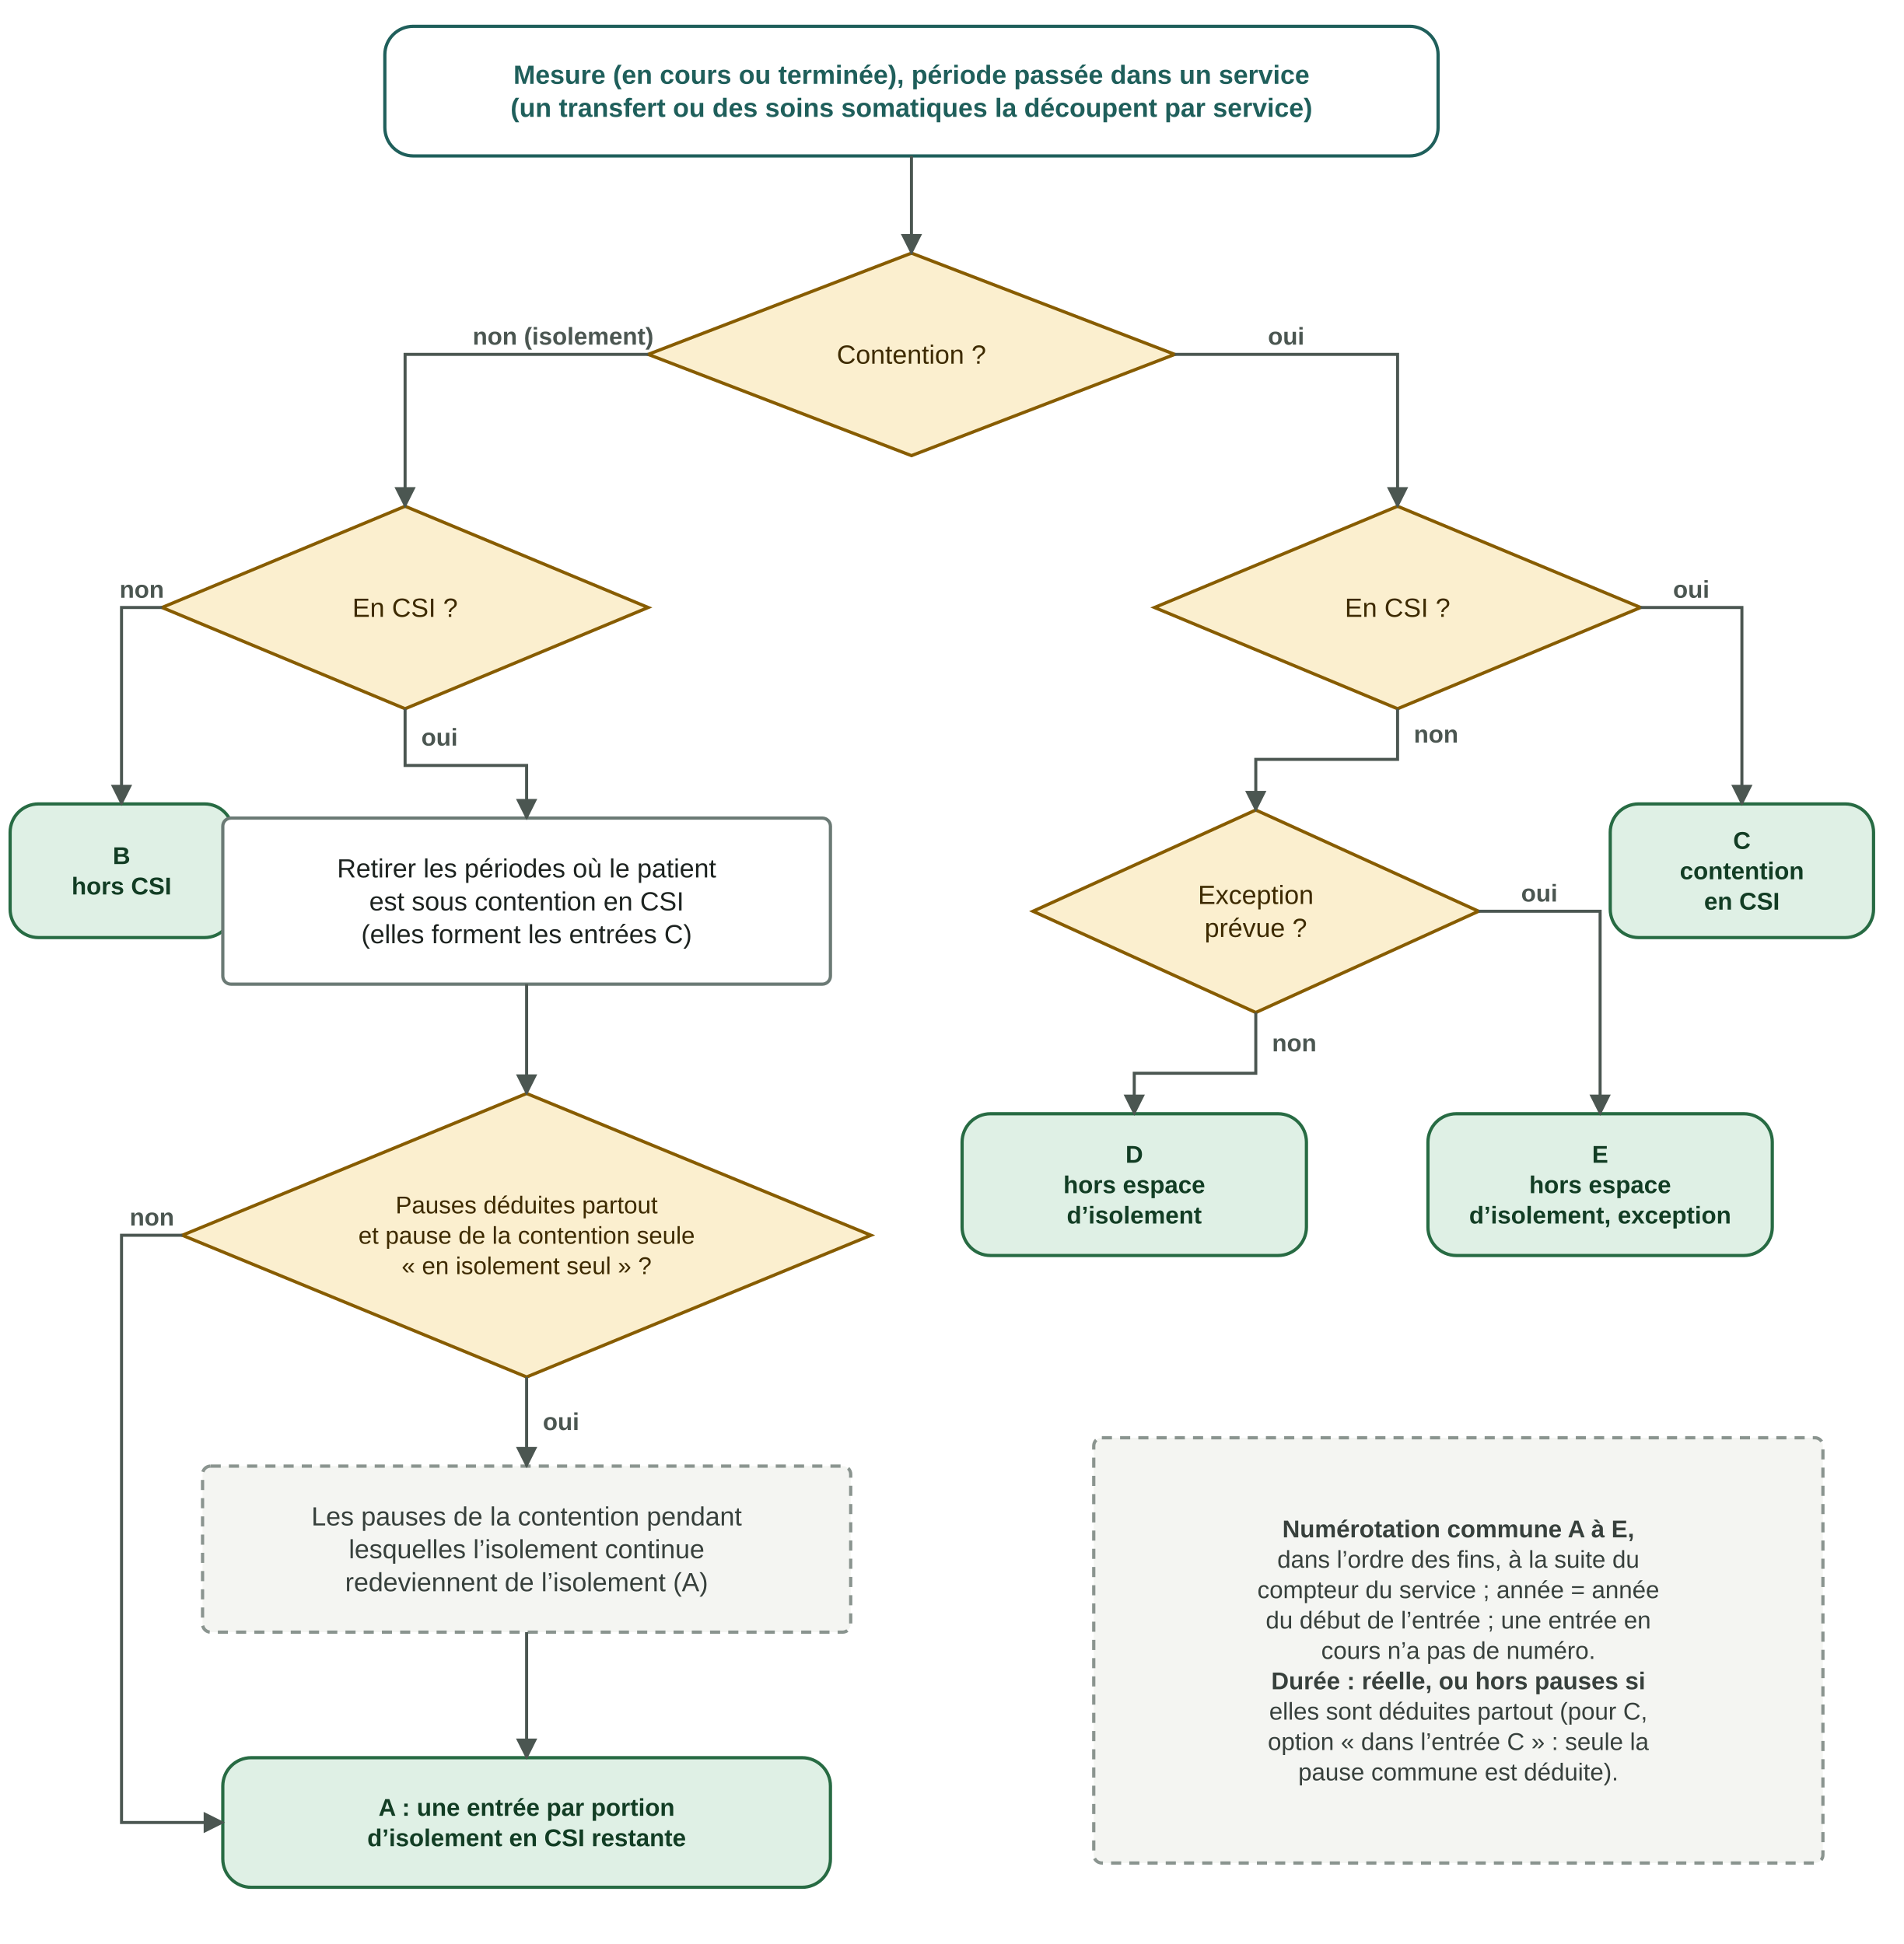
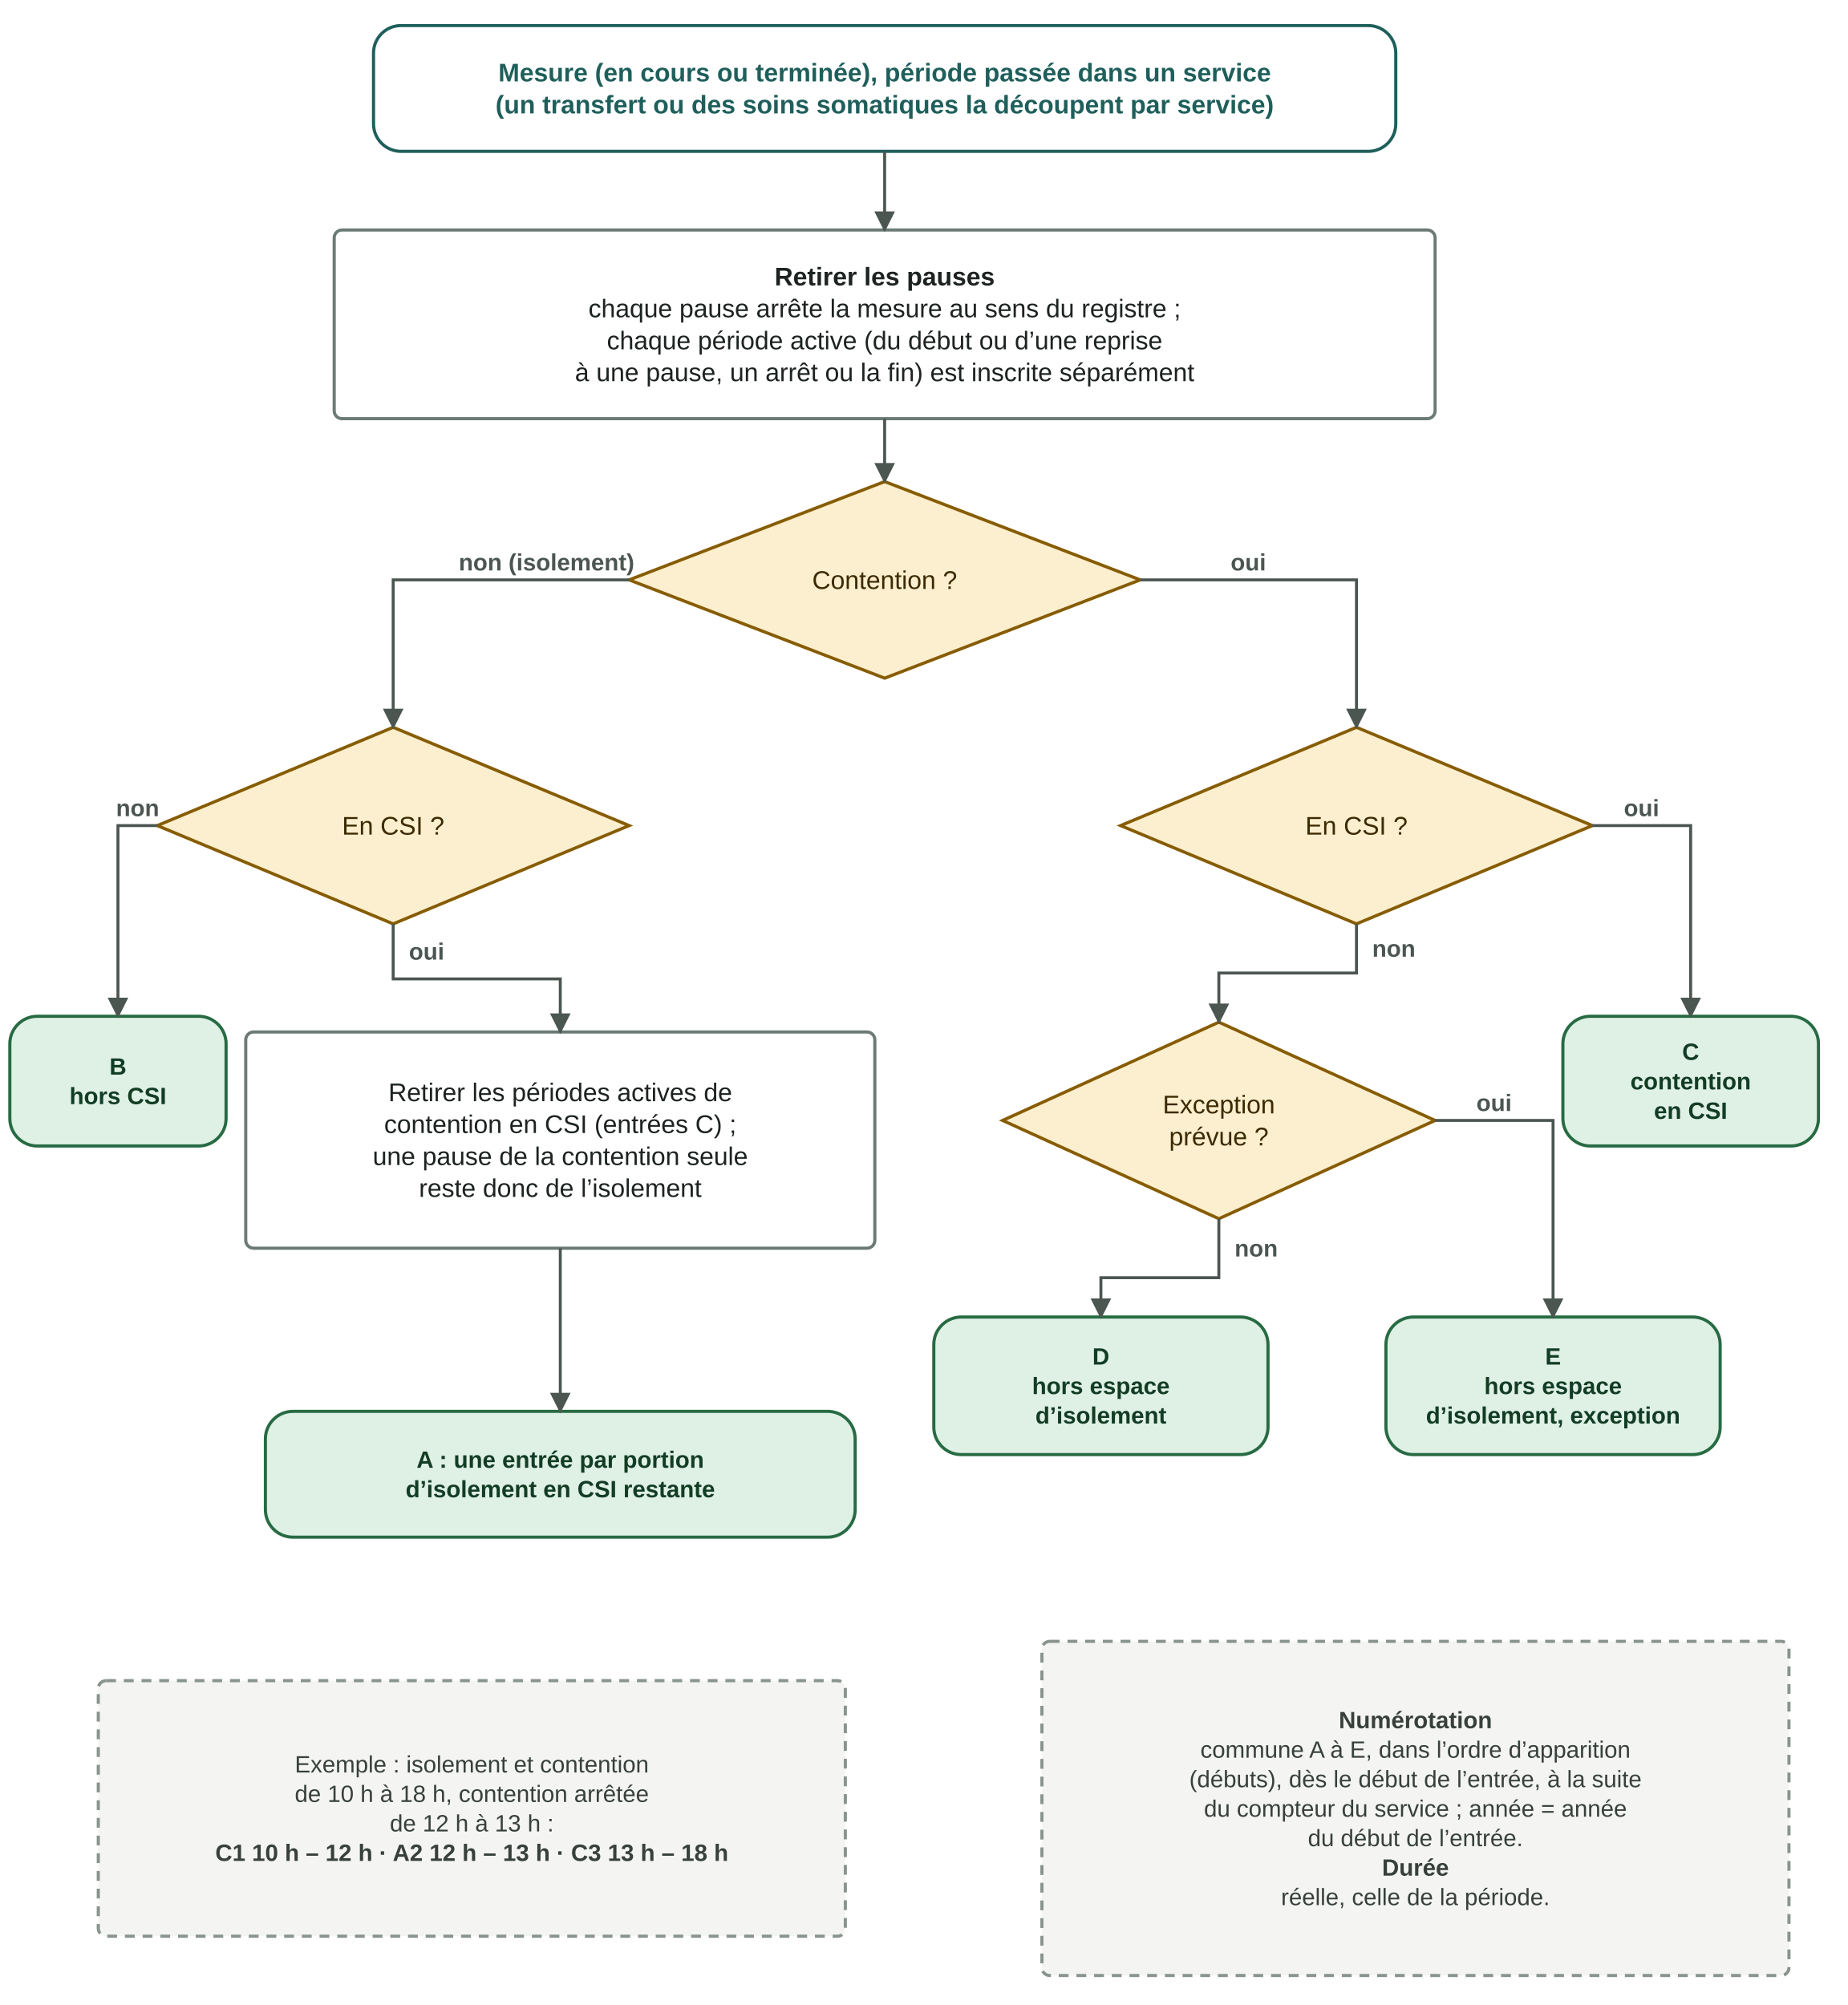
- <svg xmlns="http://www.w3.org/2000/svg" viewBox="0 0 940 960" width="940" height="960" font-family="Arial, Helvetica, sans-serif" role="img" aria-label="Inscription d’une mesure au registre">
+ <svg xmlns="http://www.w3.org/2000/svg" viewBox="0 0 940 1020" width="940" height="1020" font-family="Arial, Helvetica, sans-serif" role="img" aria-label="Inscription d’une mesure au registre">
  <defs>
    <marker id="pointe" viewBox="0 0 10 10" refX="9" refY="5" markerWidth="7" markerHeight="7" orient="auto-start-reverse">
      <path d="M0,0 L10,5 L0,10 z" fill="#4b5651" />
    </marker>
  </defs>
-   <rect width="940" height="960" fill="#ffffff" />
+   <rect width="940" height="1020" fill="#ffffff" />
  <rect x="190.0" y="13.0" width="520" height="64" rx="14" fill="#ffffff" stroke="#1f5f5b" stroke-width="1.6" />
  <text x="450.0" y="41.4" font-size="13" text-anchor="middle" fill="#1f5f5b" font-weight="700">Mesure (en cours ou terminée), période passée dans un service</text>
  <text x="450.0" y="57.7" font-size="13" text-anchor="middle" fill="#1f5f5b" font-weight="700">(un transfert ou des soins somatiques la découpent par service)</text>
-   <polygon points="450,125.0 580.0,175 450,225.0 320.0,175" fill="#fbefcf" stroke="#875c00" stroke-width="1.6" />
-   <text x="450.0" y="179.6" font-size="13" text-anchor="middle" fill="#3d2a00">Contention ?</text>
-   <path d="M450.0,77.0 L450.0,125.0" fill="none" stroke="#4b5651" stroke-width="1.5" marker-end="url(#pointe)" />
-   <polygon points="690,250.0 810.0,300 690,350.0 570.0,300" fill="#fbefcf" stroke="#875c00" stroke-width="1.6" />
-   <text x="690.0" y="304.6" font-size="13" text-anchor="middle" fill="#3d2a00">En CSI ?</text>
-   <path d="M580.0,175.0 L690.0,175.0 L690.0,250.0" fill="none" stroke="#4b5651" stroke-width="1.5" marker-end="url(#pointe)" />
-   <text x="635.0" y="170.2" font-size="12" text-anchor="middle" fill="#4b5651" font-weight="700">oui</text>
-   <rect x="795.0" y="397.0" width="130" height="66" rx="14" fill="#dff0e5" stroke="#276b43" stroke-width="1.6" />
-   <text x="860.0" y="419.2" font-size="12" text-anchor="middle" fill="#123d24" font-weight="700">C</text>
-   <text x="860.0" y="434.2" font-size="12" text-anchor="middle" fill="#123d24" font-weight="700">contention</text>
-   <text x="860.0" y="449.2" font-size="12" text-anchor="middle" fill="#123d24" font-weight="700">en CSI</text>
-   <path d="M810.0,300.0 L860.0,300.0 L860.0,397.0" fill="none" stroke="#4b5651" stroke-width="1.5" marker-end="url(#pointe)" />
-   <text x="835.0" y="295.2" font-size="12" text-anchor="middle" fill="#4b5651" font-weight="700">oui</text>
-   <polygon points="620,400.0 730.0,450 620,500.0 510.0,450" fill="#fbefcf" stroke="#875c00" stroke-width="1.6" />
-   <text x="620.0" y="446.4" font-size="13" text-anchor="middle" fill="#3d2a00">Exception</text>
-   <text x="620.0" y="462.7" font-size="13" text-anchor="middle" fill="#3d2a00">prévue ?</text>
-   <path d="M690.0,350.0 L690.0,375.0 L620.0,375.0 L620.0,400.0" fill="none" stroke="#4b5651" stroke-width="1.5" marker-end="url(#pointe)" />
-   <text x="698.0" y="366.7" font-size="12" text-anchor="start" fill="#4b5651" font-weight="700">non</text>
-   <rect x="705.0" y="550.0" width="170" height="70" rx="14" fill="#dff0e5" stroke="#276b43" stroke-width="1.6" />
-   <text x="790.0" y="574.2" font-size="12" text-anchor="middle" fill="#123d24" font-weight="700">E</text>
-   <text x="790.0" y="589.2" font-size="12" text-anchor="middle" fill="#123d24" font-weight="700">hors espace</text>
-   <text x="790.0" y="604.2" font-size="12" text-anchor="middle" fill="#123d24" font-weight="700">d’isolement, exception</text>
-   <rect x="475.0" y="550.0" width="170" height="70" rx="14" fill="#dff0e5" stroke="#276b43" stroke-width="1.6" />
-   <text x="560.0" y="574.2" font-size="12" text-anchor="middle" fill="#123d24" font-weight="700">D</text>
-   <text x="560.0" y="589.2" font-size="12" text-anchor="middle" fill="#123d24" font-weight="700">hors espace</text>
-   <text x="560.0" y="604.2" font-size="12" text-anchor="middle" fill="#123d24" font-weight="700">d’isolement</text>
-   <path d="M730.0,450.0 L790.0,450.0 L790.0,550.0" fill="none" stroke="#4b5651" stroke-width="1.5" marker-end="url(#pointe)" />
-   <text x="760.0" y="445.2" font-size="12" text-anchor="middle" fill="#4b5651" font-weight="700">oui</text>
-   <path d="M620.0,500.0 L620.0,530.0 L560.0,530.0 L560.0,550.0" fill="none" stroke="#4b5651" stroke-width="1.5" marker-end="url(#pointe)" />
-   <text x="628.0" y="519.2" font-size="12" text-anchor="start" fill="#4b5651" font-weight="700">non</text>
-   <polygon points="200,250.0 320.0,300 200,350.0 80.0,300" fill="#fbefcf" stroke="#875c00" stroke-width="1.6" />
-   <text x="200.0" y="304.6" font-size="13" text-anchor="middle" fill="#3d2a00">En CSI ?</text>
-   <path d="M320.0,175.0 L200.0,175.0 L200.0,250.0" fill="none" stroke="#4b5651" stroke-width="1.5" marker-end="url(#pointe)" />
-   <text x="278.0" y="170.2" font-size="12" text-anchor="middle" fill="#4b5651" font-weight="700">non (isolement)</text>
-   <rect x="5.0" y="397.0" width="110" height="66" rx="14" fill="#dff0e5" stroke="#276b43" stroke-width="1.6" />
-   <text x="60.0" y="426.7" font-size="12" text-anchor="middle" fill="#123d24" font-weight="700">B</text>
-   <text x="60.0" y="441.7" font-size="12" text-anchor="middle" fill="#123d24" font-weight="700">hors CSI</text>
-   <path d="M80.0,300.0 L60.0,300.0 L60.0,397.0" fill="none" stroke="#4b5651" stroke-width="1.5" marker-end="url(#pointe)" />
-   <text x="70.0" y="295.2" font-size="12" text-anchor="middle" fill="#4b5651" font-weight="700">non</text>
-   <rect x="110.0" y="404.0" width="300" height="82" rx="4" fill="#ffffff" stroke="#6b7a75" stroke-width="1.6" />
-   <text x="260.0" y="433.3" font-size="13" text-anchor="middle" fill="#1d2320">Retirer les périodes où le patient</text>
-   <text x="260.0" y="449.6" font-size="13" text-anchor="middle" fill="#1d2320">est sous contention en CSI</text>
-   <text x="260.0" y="465.8" font-size="13" text-anchor="middle" fill="#1d2320">(elles forment les entrées C)</text>
-   <path d="M200.0,350.0 L200.0,378.0 L260.0,378.0 L260.0,404.0" fill="none" stroke="#4b5651" stroke-width="1.5" marker-end="url(#pointe)" />
-   <text x="208.0" y="368.2" font-size="12" text-anchor="start" fill="#4b5651" font-weight="700">oui</text>
-   <polygon points="260,540.0 430.0,610 260,680.0 90.0,610" fill="#fbefcf" stroke="#875c00" stroke-width="1.6" />
-   <text x="260.0" y="599.2" font-size="12" text-anchor="middle" fill="#3d2a00">Pauses déduites partout</text>
-   <text x="260.0" y="614.2" font-size="12" text-anchor="middle" fill="#3d2a00">et pause de la contention seule</text>
-   <text x="260.0" y="629.2" font-size="12" text-anchor="middle" fill="#3d2a00">« en isolement seul » ?</text>
-   <path d="M260.0,486.0 L260.0,540.0" fill="none" stroke="#4b5651" stroke-width="1.5" marker-end="url(#pointe)" />
-   <rect x="100.0" y="724.0" width="320" height="82" rx="4" fill="#f4f5f2" stroke="#8a948f" stroke-width="1.6" stroke-dasharray="5 4" />
-   <text x="260.0" y="753.3" font-size="13" text-anchor="middle" fill="#37403c">Les pauses de la contention pendant</text>
-   <text x="260.0" y="769.5" font-size="13" text-anchor="middle" fill="#37403c">lesquelles l’isolement continue</text>
-   <text x="260.0" y="785.8" font-size="13" text-anchor="middle" fill="#37403c">redeviennent de l’isolement (A)</text>
-   <path d="M260.0,680.0 L260.0,724.0" fill="none" stroke="#4b5651" stroke-width="1.5" marker-end="url(#pointe)" />
-   <text x="268.0" y="706.2" font-size="12" text-anchor="start" fill="#4b5651" font-weight="700">oui</text>
-   <rect x="110.0" y="868.0" width="300" height="64" rx="14" fill="#dff0e5" stroke="#276b43" stroke-width="1.6" />
-   <text x="260.0" y="896.7" font-size="12" text-anchor="middle" fill="#123d24" font-weight="700">A : une entrée par portion</text>
-   <text x="260.0" y="911.7" font-size="12" text-anchor="middle" fill="#123d24" font-weight="700">d’isolement en CSI restante</text>
-   <path d="M260.0,806.0 L260.0,868.0" fill="none" stroke="#4b5651" stroke-width="1.5" marker-end="url(#pointe)" />
-   <path d="M90.0,610.0 L60.0,610.0 L60.0,900.0 L110.0,900.0" fill="none" stroke="#4b5651" stroke-width="1.5" marker-end="url(#pointe)" />
-   <text x="75.0" y="605.2" font-size="12" text-anchor="middle" fill="#4b5651" font-weight="700">non</text>
-   <rect x="540.0" y="710.0" width="360" height="210" rx="4" fill="#f4f5f2" stroke="#8a948f" stroke-width="1.6" stroke-dasharray="5 4" />
-   <text x="720.0" y="759.2" font-size="12" text-anchor="middle" fill="#37403c" font-weight="700">Numérotation commune A à E,</text>
-   <text x="720.0" y="774.2" font-size="12" text-anchor="middle" fill="#37403c">dans l’ordre des fins, à la suite du</text>
-   <text x="720.0" y="789.2" font-size="12" text-anchor="middle" fill="#37403c">compteur du service ; année = année</text>
-   <text x="720.0" y="804.2" font-size="12" text-anchor="middle" fill="#37403c">du début de l’entrée ; une entrée en</text>
-   <text x="720.0" y="819.2" font-size="12" text-anchor="middle" fill="#37403c">cours n’a pas de numéro.</text>
-   <text x="720.0" y="834.2" font-size="12" text-anchor="middle" fill="#37403c" font-weight="700">Durée : réelle, ou hors pauses si</text>
-   <text x="720.0" y="849.2" font-size="12" text-anchor="middle" fill="#37403c">elles sont déduites partout (pour C,</text>
-   <text x="720.0" y="864.2" font-size="12" text-anchor="middle" fill="#37403c">option « dans l’entrée C » : seule la</text>
-   <text x="720.0" y="879.2" font-size="12" text-anchor="middle" fill="#37403c">pause commune est déduite).</text>
+   <rect x="170.0" y="117.0" width="560" height="96" rx="4" fill="#ffffff" stroke="#6b7a75" stroke-width="1.6" />
+   <text x="450.0" y="145.2" font-size="13" text-anchor="middle" fill="#1d2320" font-weight="700">Retirer les pauses</text>
+   <text x="450.0" y="161.4" font-size="13" text-anchor="middle" fill="#1d2320">chaque pause arrête la mesure au sens du registre ;</text>
+   <text x="450.0" y="177.7" font-size="13" text-anchor="middle" fill="#1d2320">chaque période active (du début ou d’une reprise</text>
+   <text x="450.0" y="193.9" font-size="13" text-anchor="middle" fill="#1d2320">à une pause, un arrêt ou la fin) est inscrite séparément</text>
+   <path d="M450.0,77.0 L450.0,117.0" fill="none" stroke="#4b5651" stroke-width="1.5" marker-end="url(#pointe)" />
+   <polygon points="450,245.0 580.0,295 450,345.0 320.0,295" fill="#fbefcf" stroke="#875c00" stroke-width="1.6" />
+   <text x="450.0" y="299.6" font-size="13" text-anchor="middle" fill="#3d2a00">Contention ?</text>
+   <path d="M450.0,213.0 L450.0,245.0" fill="none" stroke="#4b5651" stroke-width="1.5" marker-end="url(#pointe)" />
+   <polygon points="690,370.0 810.0,420 690,470.0 570.0,420" fill="#fbefcf" stroke="#875c00" stroke-width="1.6" />
+   <text x="690.0" y="424.6" font-size="13" text-anchor="middle" fill="#3d2a00">En CSI ?</text>
+   <path d="M580.0,295.0 L690.0,295.0 L690.0,370.0" fill="none" stroke="#4b5651" stroke-width="1.5" marker-end="url(#pointe)" />
+   <text x="635.0" y="290.2" font-size="12" text-anchor="middle" fill="#4b5651" font-weight="700">oui</text>
+   <rect x="795.0" y="517.0" width="130" height="66" rx="14" fill="#dff0e5" stroke="#276b43" stroke-width="1.6" />
+   <text x="860.0" y="539.2" font-size="12" text-anchor="middle" fill="#123d24" font-weight="700">C</text>
+   <text x="860.0" y="554.2" font-size="12" text-anchor="middle" fill="#123d24" font-weight="700">contention</text>
+   <text x="860.0" y="569.2" font-size="12" text-anchor="middle" fill="#123d24" font-weight="700">en CSI</text>
+   <path d="M810.0,420.0 L860.0,420.0 L860.0,517.0" fill="none" stroke="#4b5651" stroke-width="1.5" marker-end="url(#pointe)" />
+   <text x="835.0" y="415.2" font-size="12" text-anchor="middle" fill="#4b5651" font-weight="700">oui</text>
+   <polygon points="620,520.0 730.0,570 620,620.0 510.0,570" fill="#fbefcf" stroke="#875c00" stroke-width="1.6" />
+   <text x="620.0" y="566.4" font-size="13" text-anchor="middle" fill="#3d2a00">Exception</text>
+   <text x="620.0" y="582.7" font-size="13" text-anchor="middle" fill="#3d2a00">prévue ?</text>
+   <path d="M690.0,470.0 L690.0,495.0 L620.0,495.0 L620.0,520.0" fill="none" stroke="#4b5651" stroke-width="1.5" marker-end="url(#pointe)" />
+   <text x="698.0" y="486.7" font-size="12" text-anchor="start" fill="#4b5651" font-weight="700">non</text>
+   <rect x="705.0" y="670.0" width="170" height="70" rx="14" fill="#dff0e5" stroke="#276b43" stroke-width="1.6" />
+   <text x="790.0" y="694.2" font-size="12" text-anchor="middle" fill="#123d24" font-weight="700">E</text>
+   <text x="790.0" y="709.2" font-size="12" text-anchor="middle" fill="#123d24" font-weight="700">hors espace</text>
+   <text x="790.0" y="724.2" font-size="12" text-anchor="middle" fill="#123d24" font-weight="700">d’isolement, exception</text>
+   <rect x="475.0" y="670.0" width="170" height="70" rx="14" fill="#dff0e5" stroke="#276b43" stroke-width="1.6" />
+   <text x="560.0" y="694.2" font-size="12" text-anchor="middle" fill="#123d24" font-weight="700">D</text>
+   <text x="560.0" y="709.2" font-size="12" text-anchor="middle" fill="#123d24" font-weight="700">hors espace</text>
+   <text x="560.0" y="724.2" font-size="12" text-anchor="middle" fill="#123d24" font-weight="700">d’isolement</text>
+   <path d="M730.0,570.0 L790.0,570.0 L790.0,670.0" fill="none" stroke="#4b5651" stroke-width="1.5" marker-end="url(#pointe)" />
+   <text x="760.0" y="565.2" font-size="12" text-anchor="middle" fill="#4b5651" font-weight="700">oui</text>
+   <path d="M620.0,620.0 L620.0,650.0 L560.0,650.0 L560.0,670.0" fill="none" stroke="#4b5651" stroke-width="1.5" marker-end="url(#pointe)" />
+   <text x="628.0" y="639.2" font-size="12" text-anchor="start" fill="#4b5651" font-weight="700">non</text>
+   <polygon points="200,370.0 320.0,420 200,470.0 80.0,420" fill="#fbefcf" stroke="#875c00" stroke-width="1.6" />
+   <text x="200.0" y="424.6" font-size="13" text-anchor="middle" fill="#3d2a00">En CSI ?</text>
+   <path d="M320.0,295.0 L200.0,295.0 L200.0,370.0" fill="none" stroke="#4b5651" stroke-width="1.5" marker-end="url(#pointe)" />
+   <text x="278.0" y="290.2" font-size="12" text-anchor="middle" fill="#4b5651" font-weight="700">non (isolement)</text>
+   <rect x="5.0" y="517.0" width="110" height="66" rx="14" fill="#dff0e5" stroke="#276b43" stroke-width="1.6" />
+   <text x="60.0" y="546.7" font-size="12" text-anchor="middle" fill="#123d24" font-weight="700">B</text>
+   <text x="60.0" y="561.7" font-size="12" text-anchor="middle" fill="#123d24" font-weight="700">hors CSI</text>
+   <path d="M80.0,420.0 L60.0,420.0 L60.0,517.0" fill="none" stroke="#4b5651" stroke-width="1.5" marker-end="url(#pointe)" />
+   <text x="70.0" y="415.2" font-size="12" text-anchor="middle" fill="#4b5651" font-weight="700">non</text>
+   <rect x="125.0" y="525.0" width="320" height="110" rx="4" fill="#ffffff" stroke="#6b7a75" stroke-width="1.6" />
+   <text x="285.0" y="560.2" font-size="13" text-anchor="middle" fill="#1d2320">Retirer les périodes actives de</text>
+   <text x="285.0" y="576.4" font-size="13" text-anchor="middle" fill="#1d2320">contention en CSI (entrées C) ;</text>
+   <text x="285.0" y="592.7" font-size="13" text-anchor="middle" fill="#1d2320">une pause de la contention seule</text>
+   <text x="285.0" y="608.9" font-size="13" text-anchor="middle" fill="#1d2320">reste donc de l’isolement</text>
+   <path d="M200.0,470.0 L200.0,498.0 L285.0,498.0 L285.0,525.0" fill="none" stroke="#4b5651" stroke-width="1.5" marker-end="url(#pointe)" />
+   <text x="208.0" y="488.2" font-size="12" text-anchor="start" fill="#4b5651" font-weight="700">oui</text>
+   <rect x="135.0" y="718.0" width="300" height="64" rx="14" fill="#dff0e5" stroke="#276b43" stroke-width="1.6" />
+   <text x="285.0" y="746.7" font-size="12" text-anchor="middle" fill="#123d24" font-weight="700">A : une entrée par portion</text>
+   <text x="285.0" y="761.7" font-size="12" text-anchor="middle" fill="#123d24" font-weight="700">d’isolement en CSI restante</text>
+   <path d="M285.0,635.0 L285.0,718.0" fill="none" stroke="#4b5651" stroke-width="1.5" marker-end="url(#pointe)" />
+   <rect x="530.0" y="835.0" width="380" height="170" rx="4" fill="#f4f5f2" stroke="#8a948f" stroke-width="1.6" stroke-dasharray="5 4" />
+   <text x="720.0" y="879.2" font-size="12" text-anchor="middle" fill="#37403c" font-weight="700">Numérotation</text>
+   <text x="720.0" y="894.2" font-size="12" text-anchor="middle" fill="#37403c">commune A à E, dans l’ordre d’apparition</text>
+   <text x="720.0" y="909.2" font-size="12" text-anchor="middle" fill="#37403c">(débuts), dès le début de l’entrée, à la suite</text>
+   <text x="720.0" y="924.2" font-size="12" text-anchor="middle" fill="#37403c">du compteur du service ; année = année</text>
+   <text x="720.0" y="939.2" font-size="12" text-anchor="middle" fill="#37403c">du début de l’entrée.</text>
+   <text x="720.0" y="954.2" font-size="12" text-anchor="middle" fill="#37403c" font-weight="700">Durée</text>
+   <text x="720.0" y="969.2" font-size="12" text-anchor="middle" fill="#37403c">réelle, celle de la période.</text>
+   <rect x="50.0" y="855.0" width="380" height="130" rx="4" fill="#f4f5f2" stroke="#8a948f" stroke-width="1.6" stroke-dasharray="5 4" />
+   <text x="240.0" y="901.7" font-size="12" text-anchor="middle" fill="#37403c">Exemple : isolement et contention</text>
+   <text x="240.0" y="916.7" font-size="12" text-anchor="middle" fill="#37403c">de 10 h à 18 h, contention arrêtée</text>
+   <text x="240.0" y="931.7" font-size="12" text-anchor="middle" fill="#37403c">de 12 h à 13 h :</text>
+   <text x="240.0" y="946.7" font-size="12" text-anchor="middle" fill="#37403c" font-weight="700">C1 10 h – 12 h · A2 12 h – 13 h · C3 13 h – 18 h</text>
</svg>
